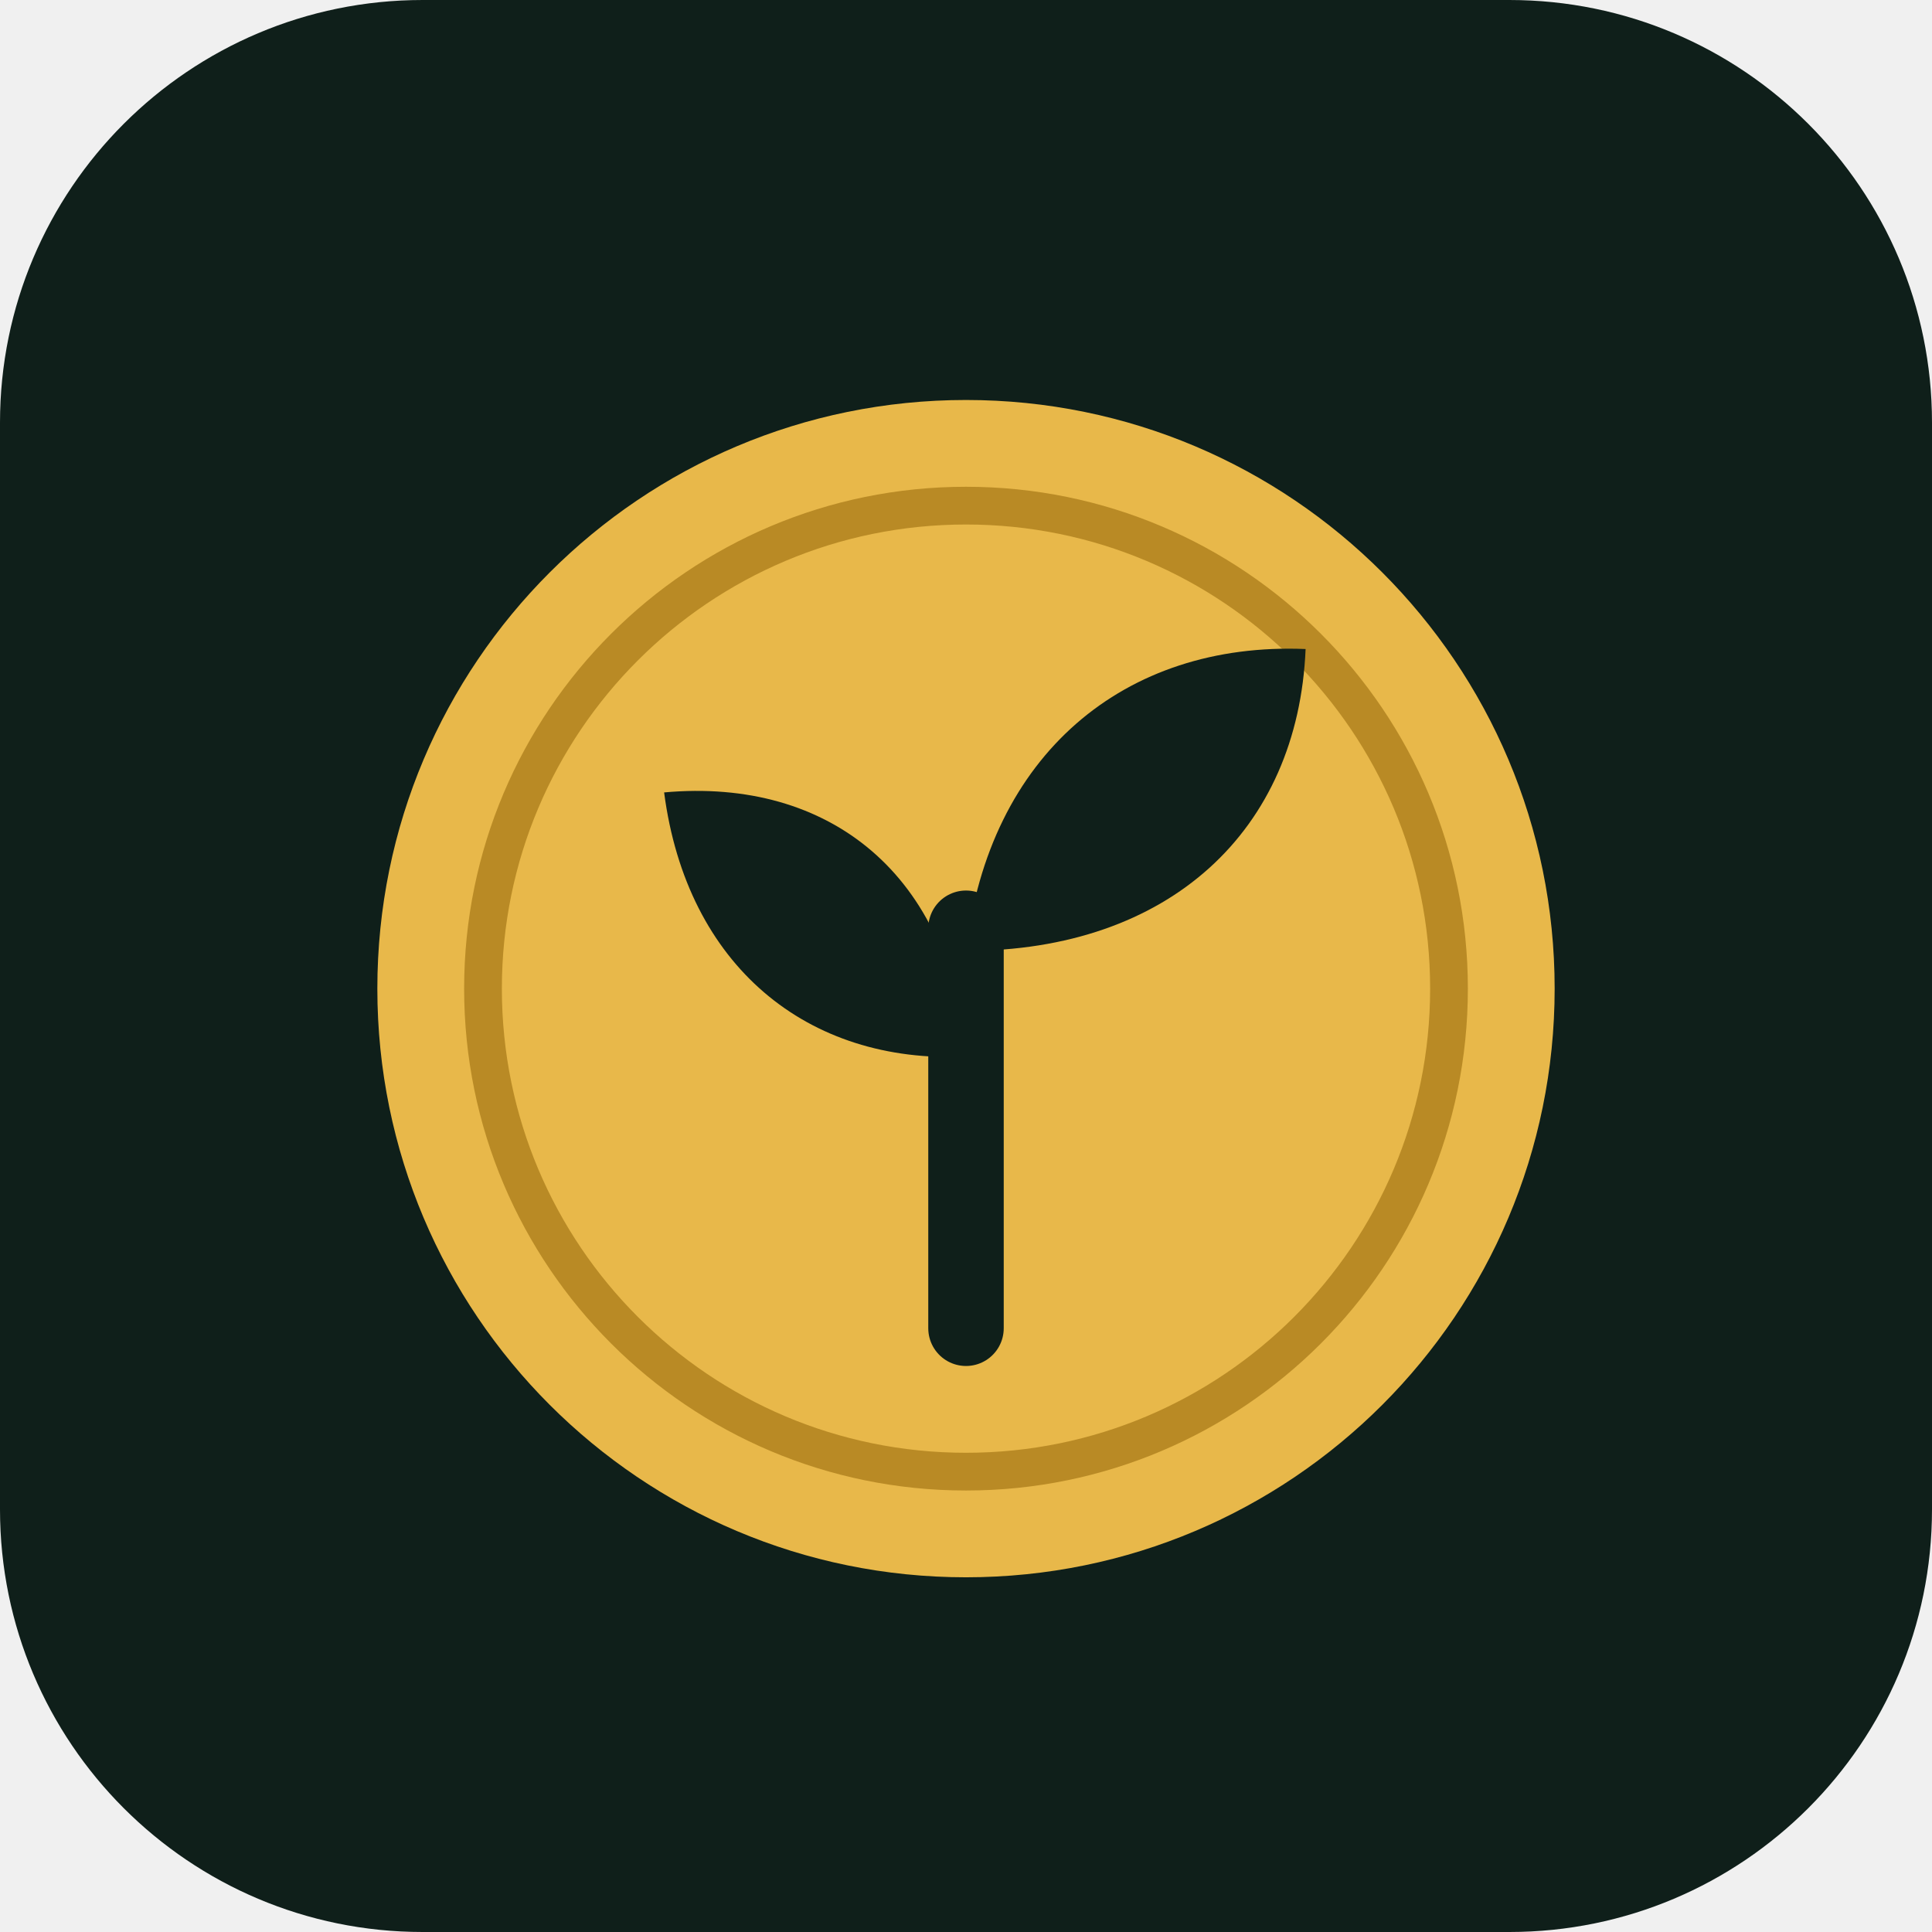
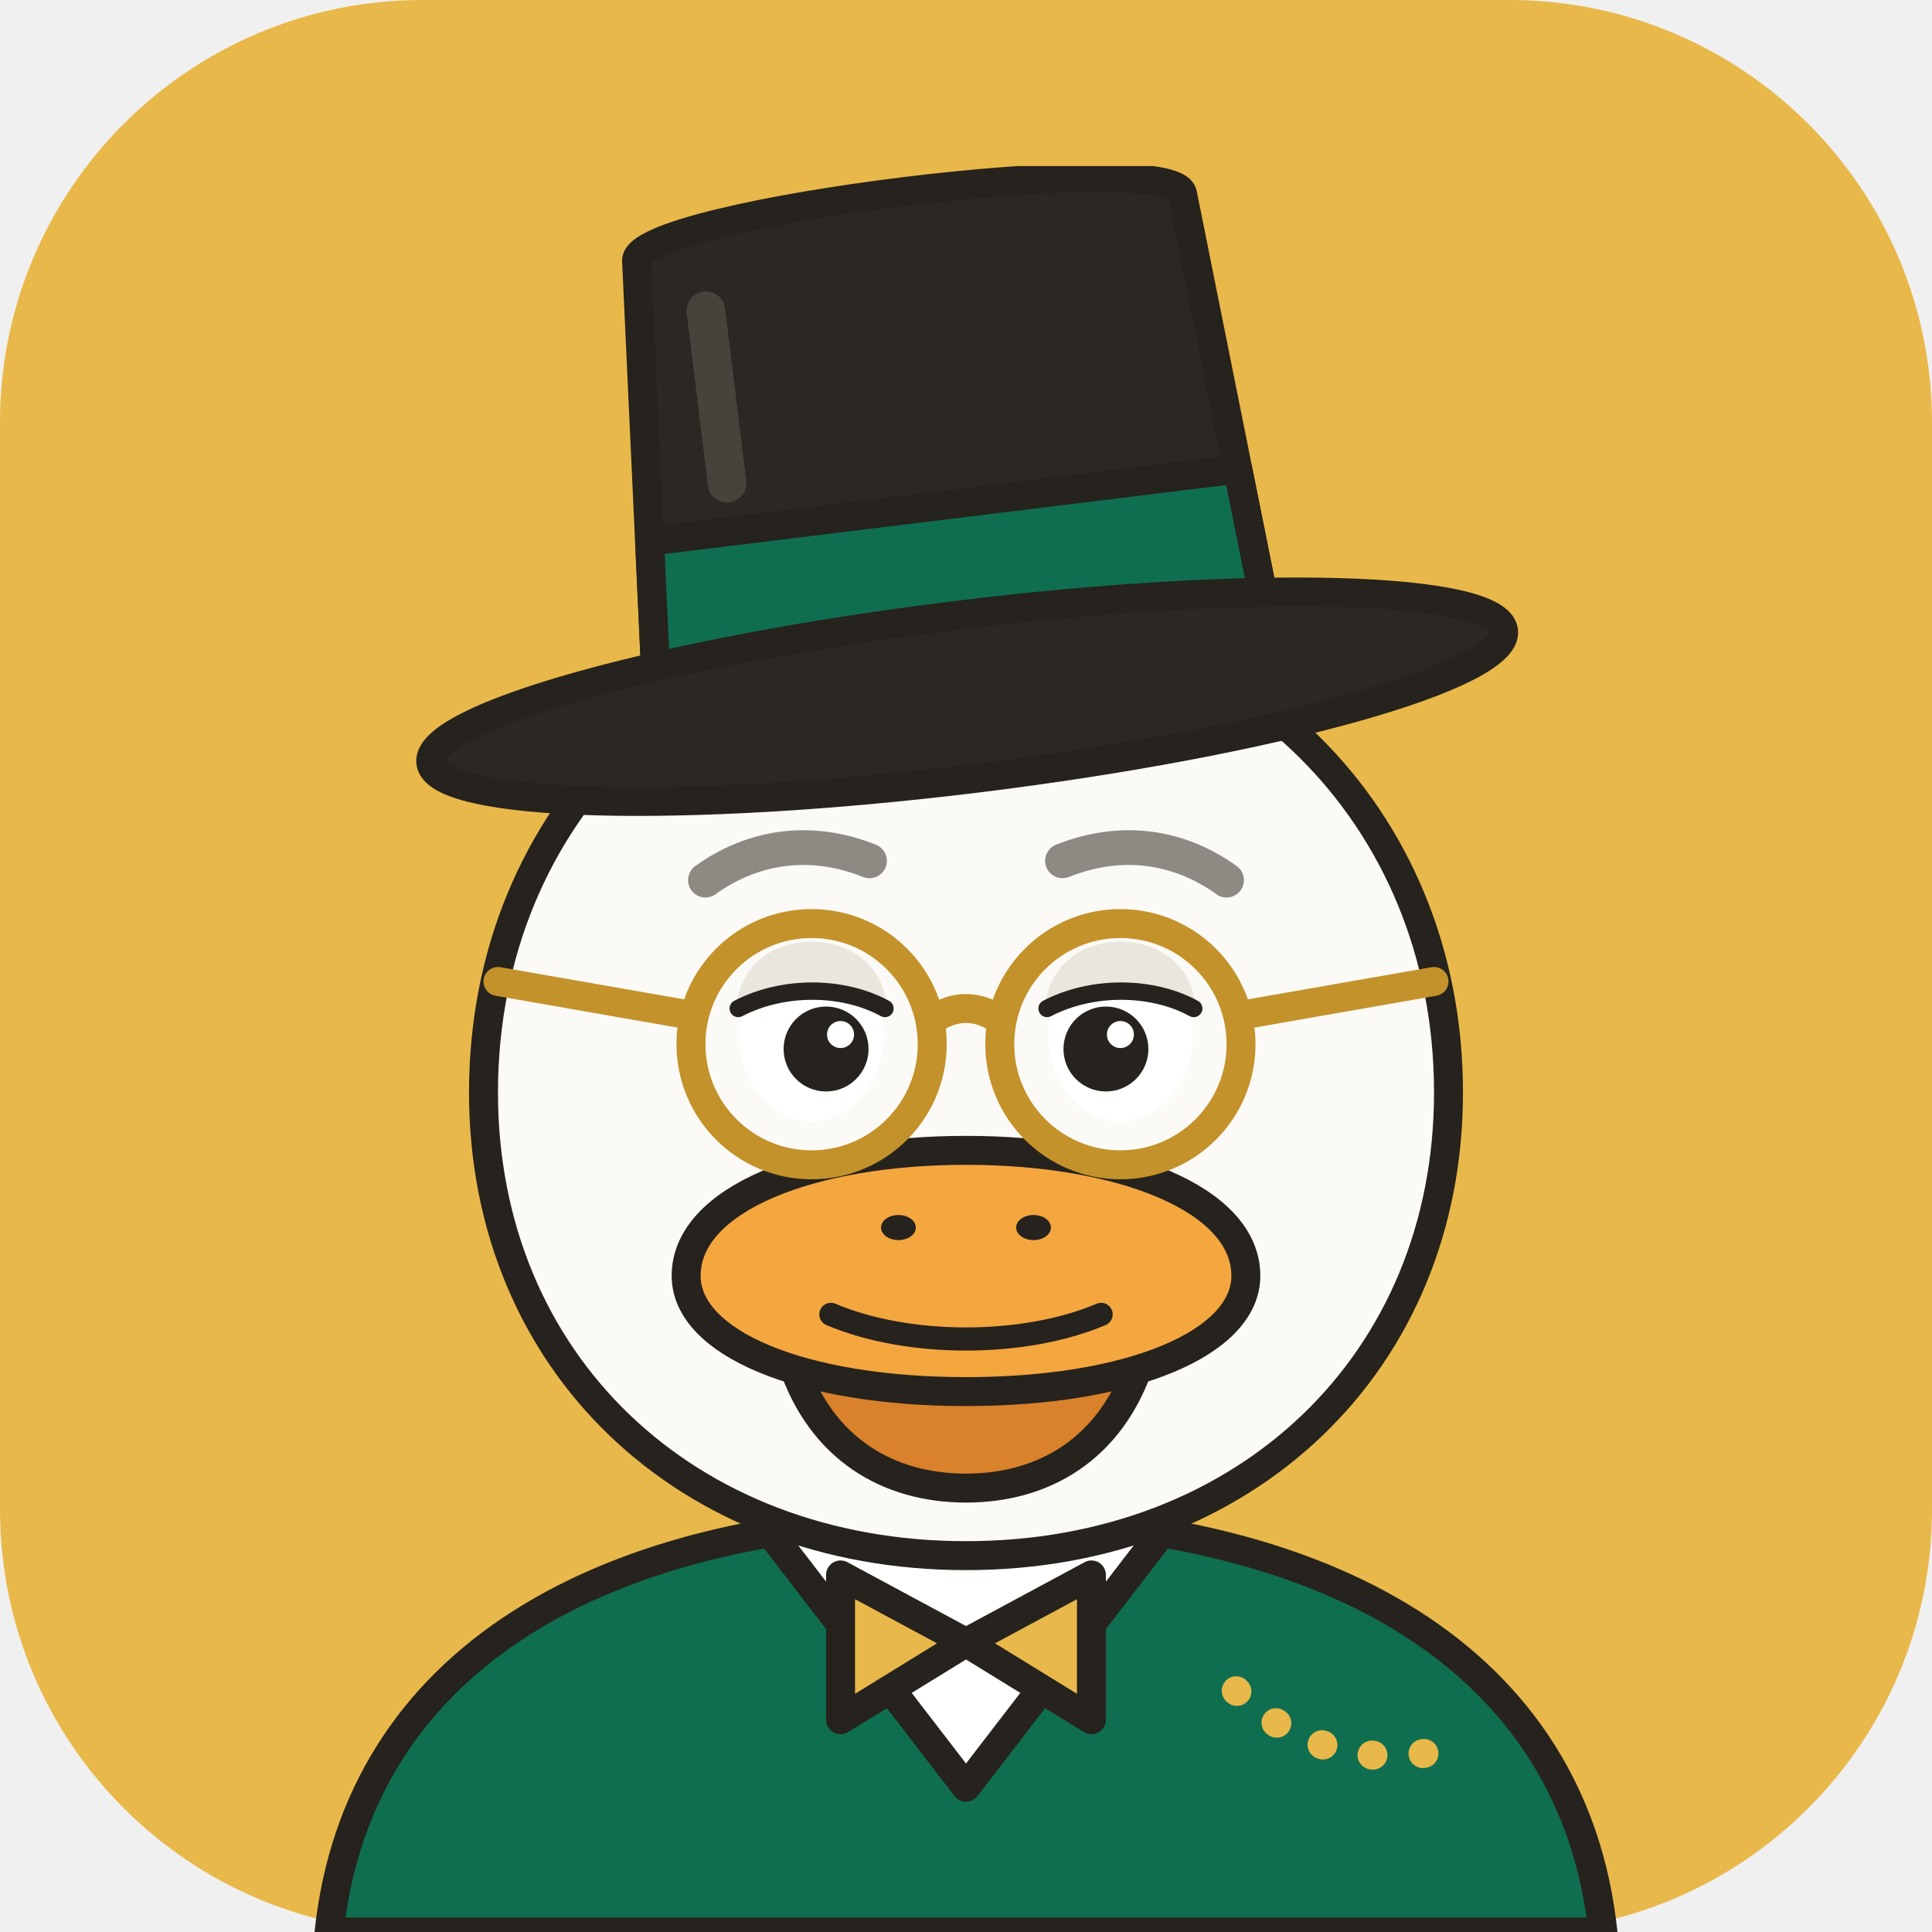
<svg xmlns="http://www.w3.org/2000/svg" viewBox="0 0 512 512">
-   <rect width="512" height="512" rx="112" fill="#0f1f1a" />
-   <circle cx="256" cy="262" r="156" fill="#e8b84a" />
-   <circle cx="256" cy="262" r="128" fill="none" stroke="#b98a25" stroke-width="10" />
-   <path d="M256 352V246" stroke="#0f1f1a" stroke-width="20" stroke-linecap="round" />
-   <path d="M256 280C214 282 182 256 176 210C220 206 252 232 256 280Z" fill="#0f1f1a" />
-   <path d="M256 252C262 200 298 170 346 172C344 220 310 252 256 252Z" fill="#0f1f1a" />
+   <rect width="512" height="512" rx="112" fill="#e8b84a" />
+   <svg x="36" y="44" width="440" height="468" viewBox="14 18 172 183">
+     <g stroke="#26221d" stroke-width="3" stroke-linejoin="round" stroke-linecap="round">
+       <path d="M34 201c3-28 28-43 66-43s63 15 66 43z" fill="#0f6e4f" />
+       <path d="M80 160l20 26 20-26c-6-1.6-13-2.4-20-2.4s-14 .8-20 2.4z" fill="#fff" />
+       <path d="M100 171l-13-7v15zM100 171l13-7v15z" fill="#e8b84a" />
+       <path d="M100 162c-29 0-50-20-50-48 0-29 22-50 50-50s50 21 50 50c0 28-21 48-50 48z" fill="#fbfaf6" />
+       <path d="M82 142c3 9 10 13 18 13s15-4 18-13z" fill="#d9822b" />
+       <path d="M71 133c0-8 13-13 29-13s29 5 29 13c0 7-12 12-29 12s-29-5-29-12z" fill="#f4a63f" />
+     </g>
+     <path d="M128 176c6 6 14 8 22 6" stroke="#e8b84a" stroke-width="3" fill="none" stroke-linecap="round" stroke-dasharray="0.1 5.2" />
+     <path d="M86 137c8 3.4 20 3.4 28 0" stroke="#26221d" stroke-width="2.4" fill="none" stroke-linecap="round" />
+     <ellipse cx="93" cy="128" rx="1.8" ry="1.3" fill="#26221d" />
+     <ellipse cx="107" cy="128" rx="1.8" ry="1.3" fill="#26221d" />
+     <ellipse cx="84" cy="108" rx="7.5" ry="9" fill="#fff" />
+     <ellipse cx="116" cy="108" rx="7.5" ry="9" fill="#fff" />
+     <circle cx="85.5" cy="109.5" r="4.4" fill="#26221d" />
+     <circle cx="114.5" cy="109.5" r="4.4" fill="#26221d" />
+     <circle cx="87" cy="108" r="1.4" fill="#fff" />
+     <circle cx="116" cy="108" r="1.4" fill="#fff" />
+     <path d="M76.2 105.5C76.5 96 91.5 96 91.8 105.5c-4.6-2.4-11-2.4-15.6 0zM108.2 105.5c.3-9.5 15.3-9.5 15.6 0-4.6-2.4-11-2.4-15.6 0z" fill="#e9e6dd" />
+     <path d="M76.4 105.3c4.6-2.4 10.8-2.4 15.2 0M108.4 105.3c4.6-2.4 10.8-2.4 15.2 0" stroke="#26221d" stroke-width="1.8" fill="none" stroke-linecap="round" />
+     <path d="M73 92c5-3.6 11-4.4 17-2M127 92c-5-3.6-11-4.4-17-2" stroke="#8d8a83" stroke-width="3.6" fill="none" stroke-linecap="round" />
+     <g fill="none" stroke="#c4922a" stroke-width="3" stroke-linecap="round">
+       <circle cx="84" cy="109" r="12.5" />
+       <circle cx="116" cy="109" r="12.5" />
+       <path d="M96.5 106.5c2.3-1.6 4.7-1.6 7 0M71.5 106l-20-3.5M128.5 106l20-3.5" />
+     </g>
+     <g transform="rotate(-7 100 72)" stroke="#26221d" stroke-width="3" stroke-linejoin="round">
+       <path d="M68 70l3.5-46c.4-5 56.6-5 57 0l3.5 46z" fill="#2b2824" />
+       <path d="M69.3 53h61.4l1.3 17h-64z" fill="#0f6e4f" />
+       <ellipse cx="100" cy="73" rx="56" ry="8.5" fill="#2b2824" />
+       <path d="M78 30v18" stroke="#46423c" stroke-width="4" stroke-linecap="round" />
+     </g>
+   </svg>
</svg>
